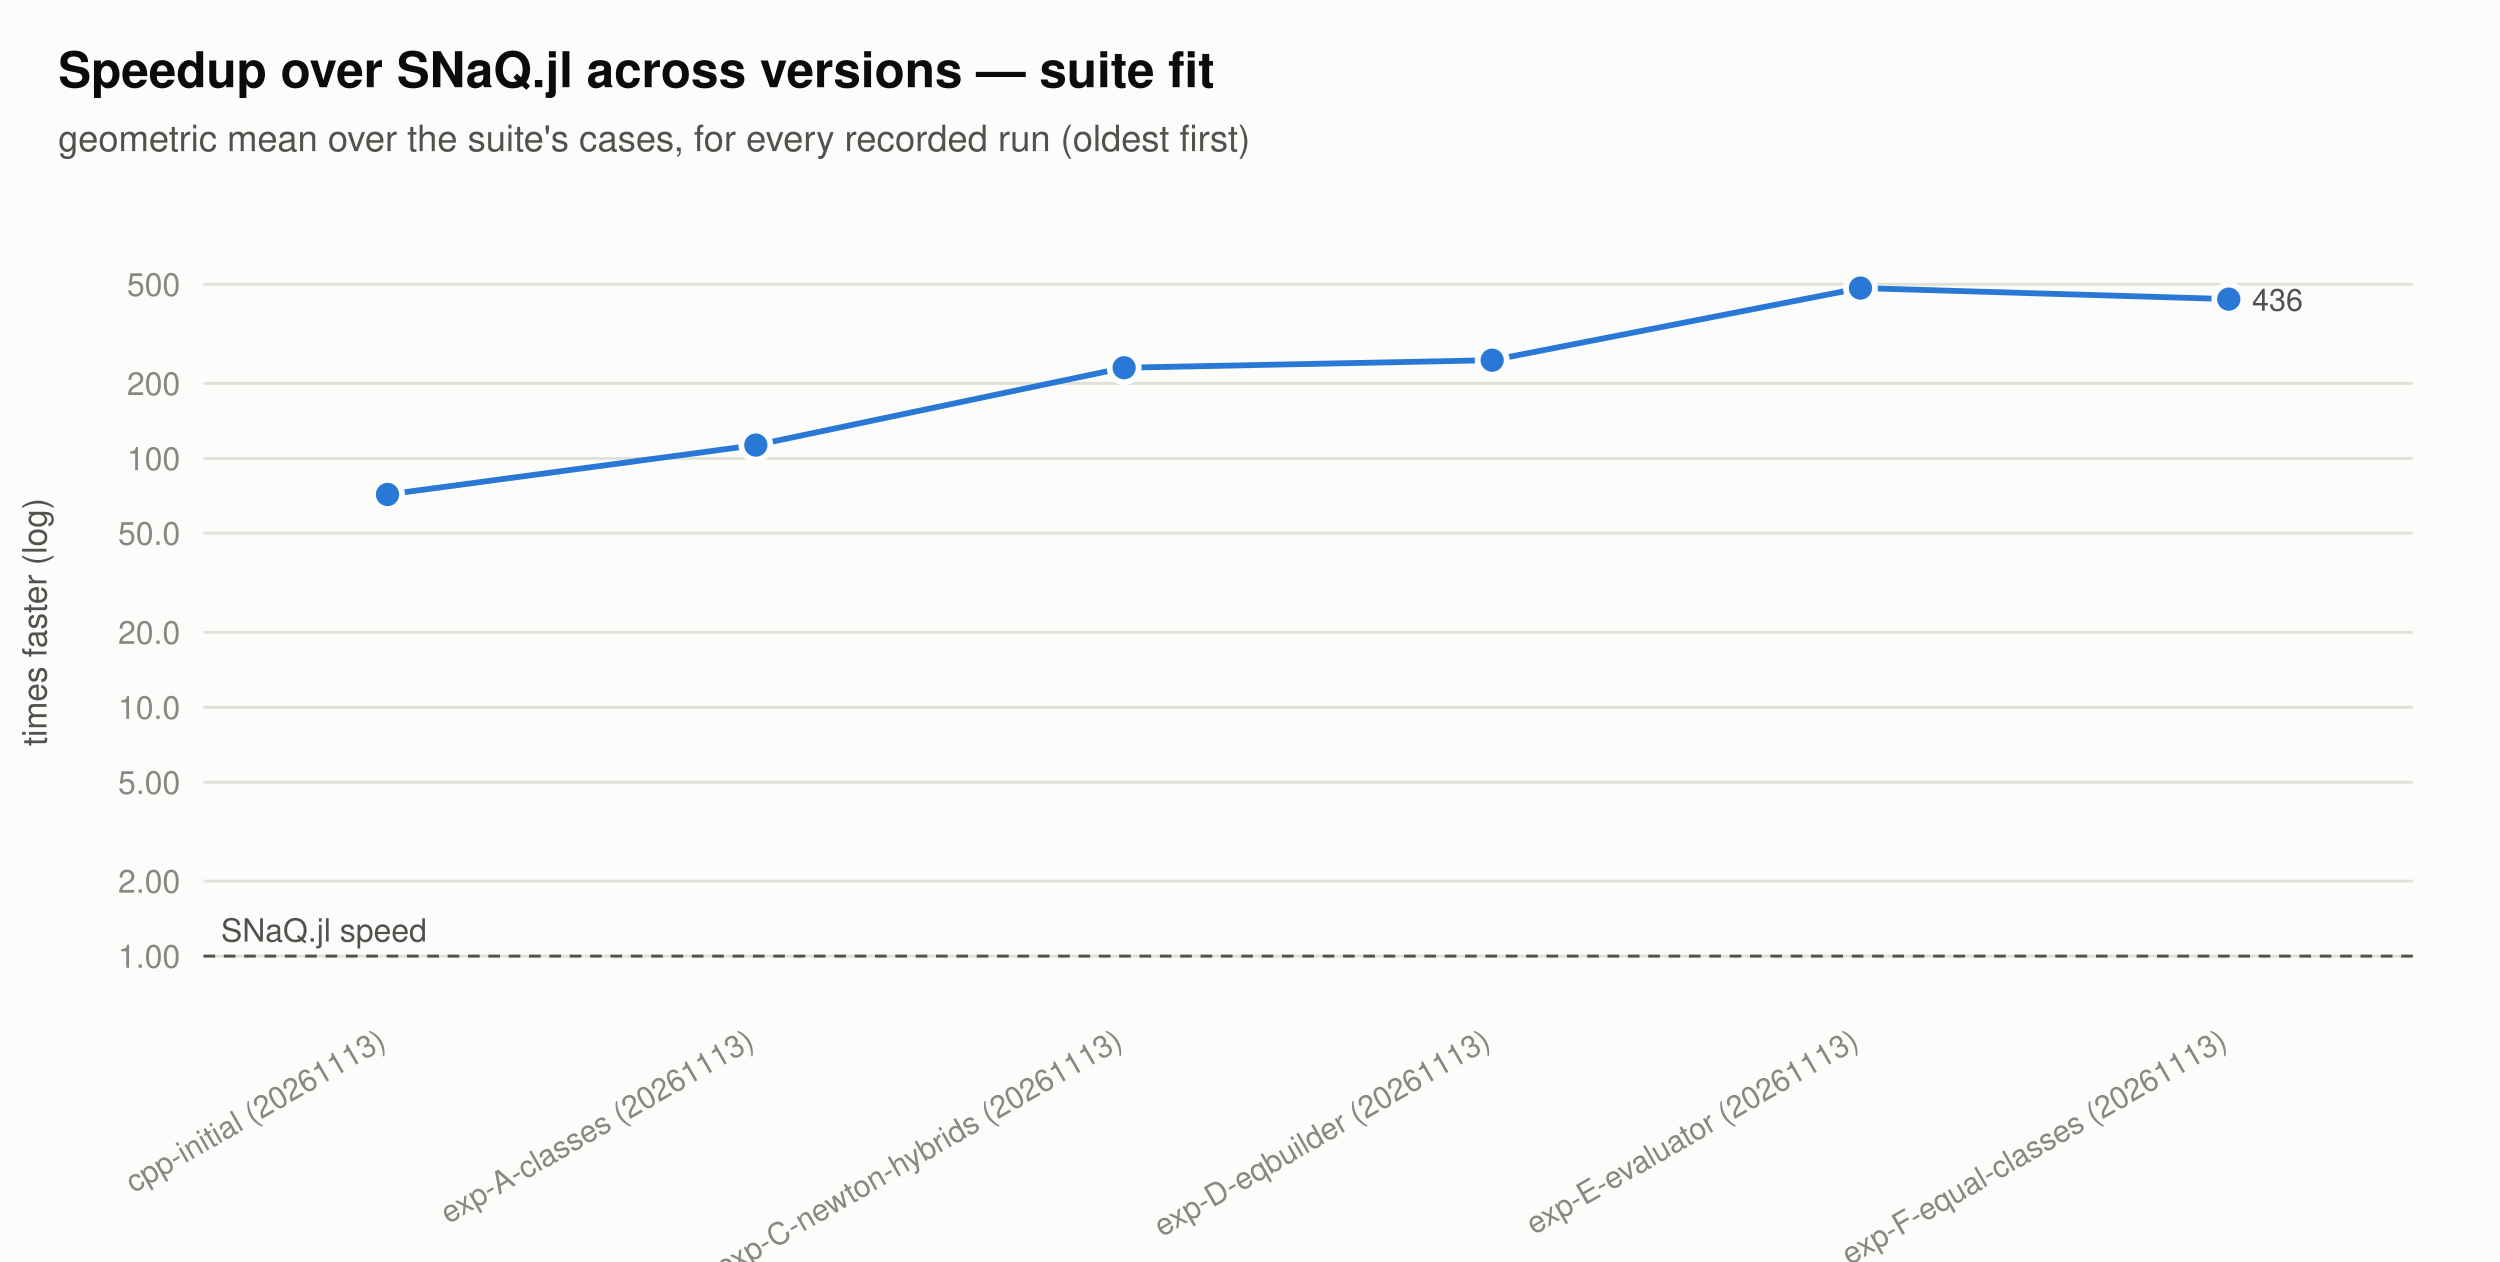
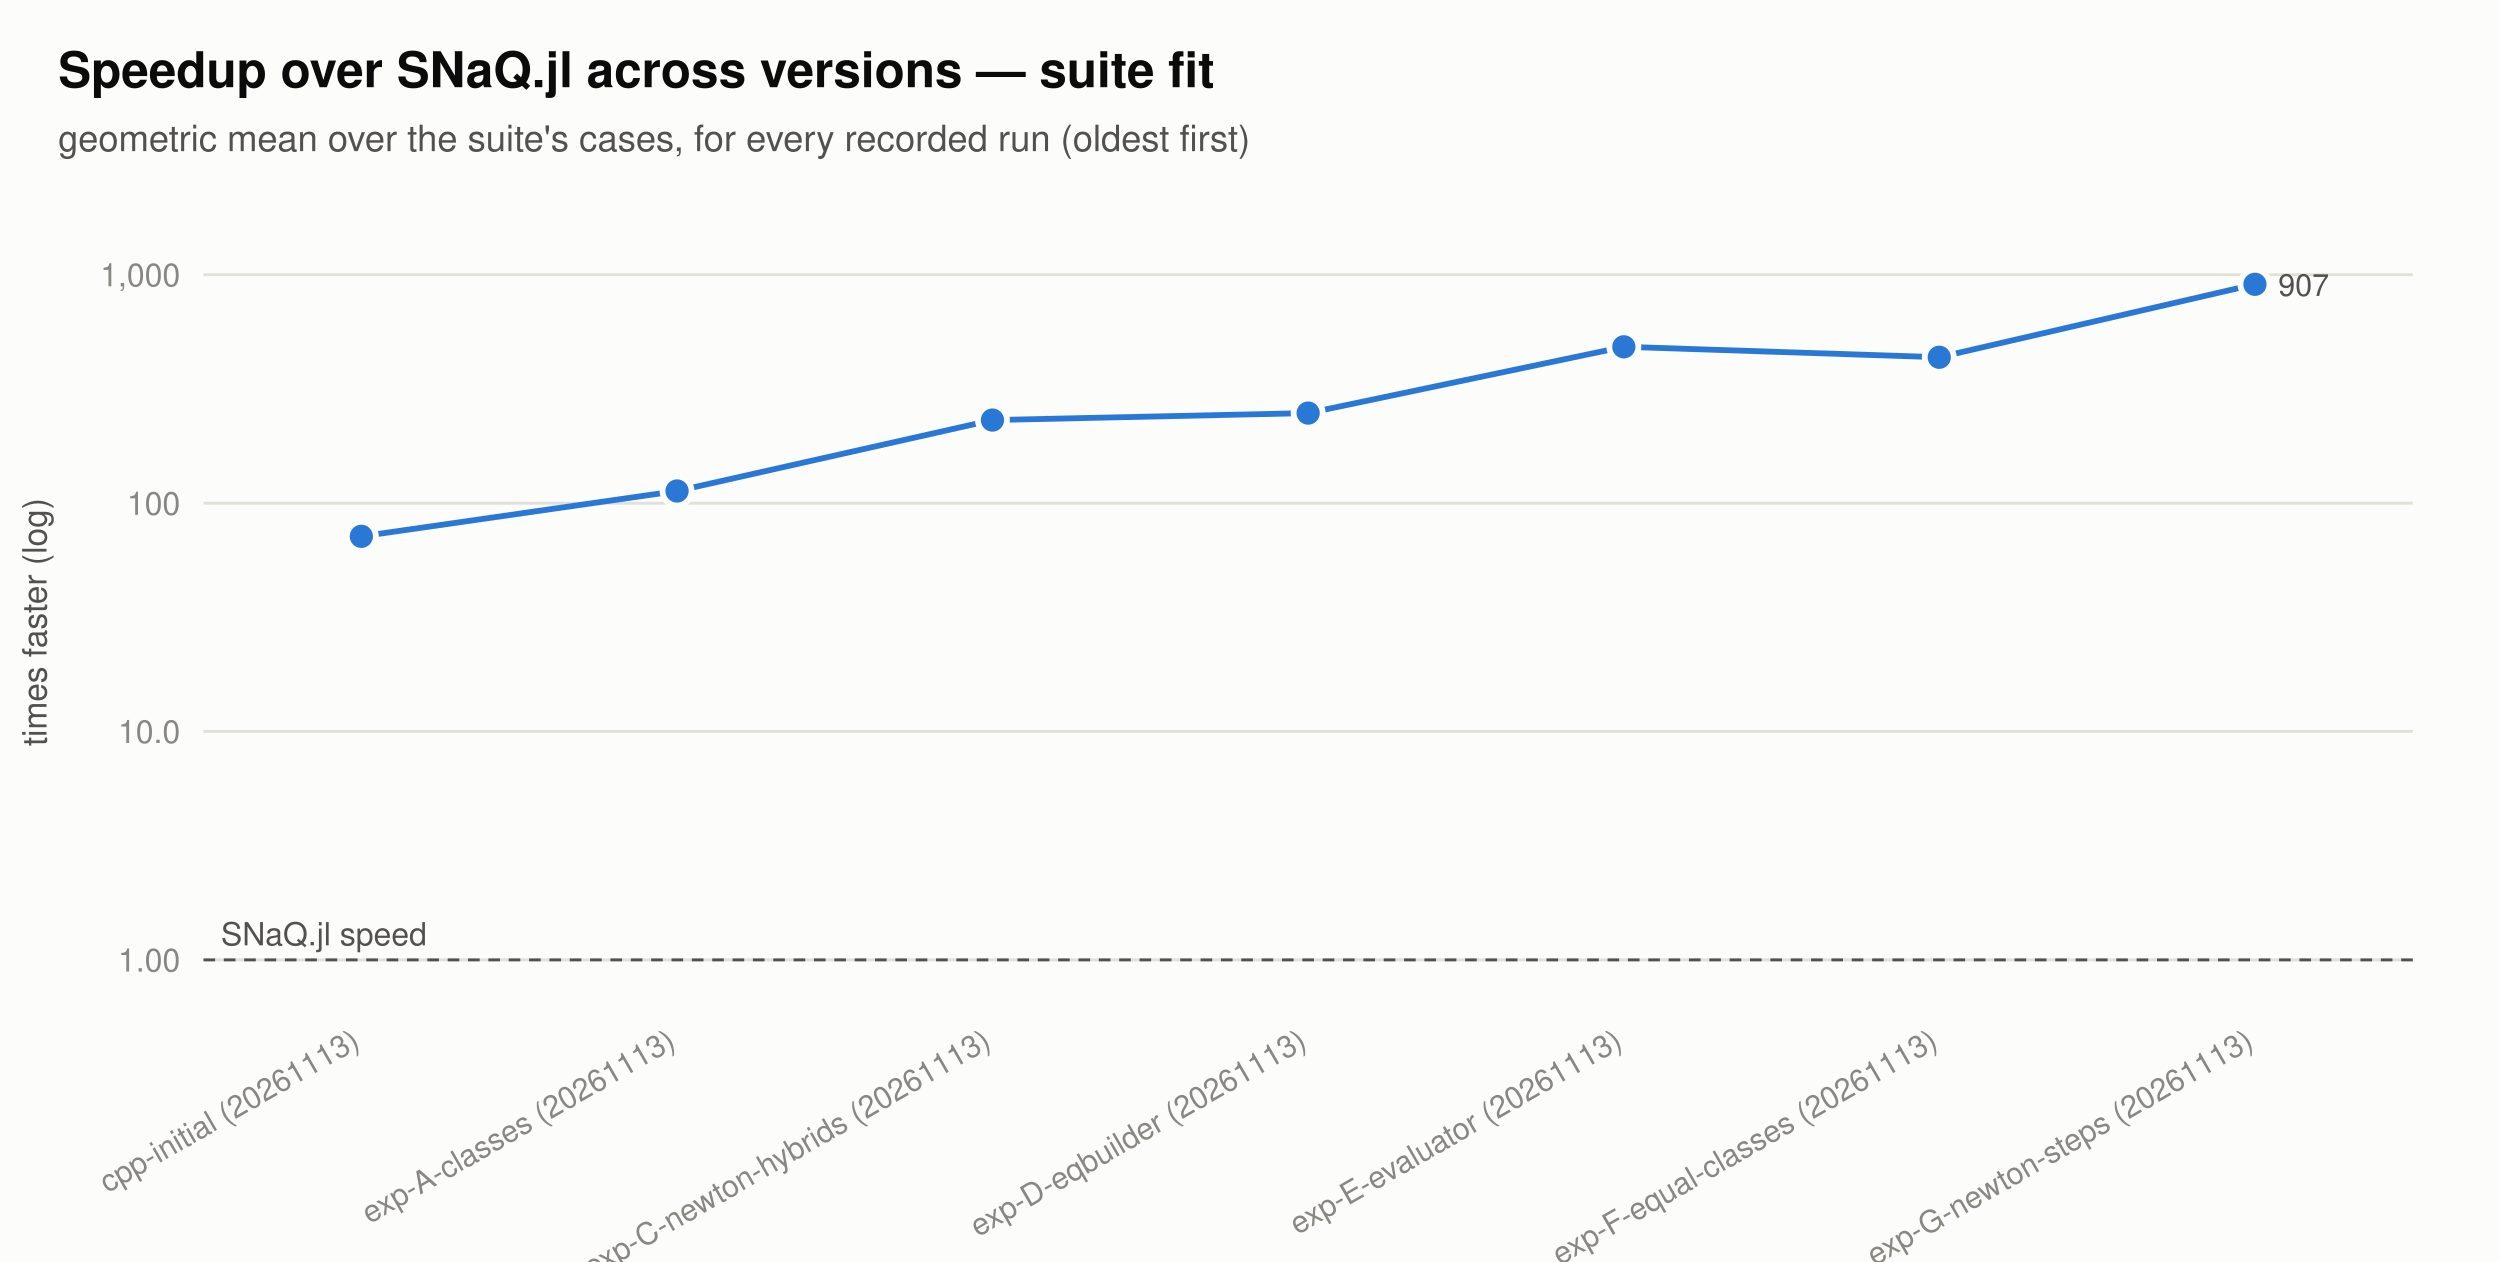
<svg xmlns="http://www.w3.org/2000/svg" width="860" height="434" viewBox="0 0 860 434" font-family="-apple-system, BlinkMacSystemFont, 'Segoe UI', Helvetica, Arial, sans-serif">
  <rect width="860" height="434" fill="#fcfcfb" />
  <text x="20" y="30" font-size="17" font-weight="600" fill="#0b0b0b">Speedup over SNaQ.jl across versions — suite fit</text>
  <text x="20" y="52" font-size="12.5" fill="#52514e">geometric mean over the suite's cases, for every recorded run (oldest first)</text>
-   <line x1="70" y1="328.9" x2="830" y2="328.9" stroke="#e1e0d9" stroke-width="1" />
-   <text x="62" y="332.9" font-size="11" fill="#898781" text-anchor="end">1.00</text>
-   <line x1="70" y1="303.1" x2="830" y2="303.1" stroke="#e1e0d9" stroke-width="1" />
-   <text x="62" y="307.1" font-size="11" fill="#898781" text-anchor="end">2.00</text>
-   <line x1="70" y1="269.1" x2="830" y2="269.1" stroke="#e1e0d9" stroke-width="1" />
-   <text x="62" y="273.1" font-size="11" fill="#898781" text-anchor="end">5.00</text>
-   <line x1="70" y1="243.3" x2="830" y2="243.3" stroke="#e1e0d9" stroke-width="1" />
-   <text x="62" y="247.3" font-size="11" fill="#898781" text-anchor="end">10.0</text>
-   <line x1="70" y1="217.5" x2="830" y2="217.5" stroke="#e1e0d9" stroke-width="1" />
-   <text x="62" y="221.5" font-size="11" fill="#898781" text-anchor="end">20.0</text>
-   <line x1="70" y1="183.4" x2="830" y2="183.4" stroke="#e1e0d9" stroke-width="1" />
-   <text x="62" y="187.4" font-size="11" fill="#898781" text-anchor="end">50.0</text>
-   <line x1="70" y1="157.7" x2="830" y2="157.7" stroke="#e1e0d9" stroke-width="1" />
-   <text x="62" y="161.7" font-size="11" fill="#898781" text-anchor="end">100</text>
-   <line x1="70" y1="131.9" x2="830" y2="131.9" stroke="#e1e0d9" stroke-width="1" />
-   <text x="62" y="135.9" font-size="11" fill="#898781" text-anchor="end">200</text>
-   <line x1="70" y1="97.8" x2="830" y2="97.8" stroke="#e1e0d9" stroke-width="1" />
-   <text x="62" y="101.8" font-size="11" fill="#898781" text-anchor="end">500</text>
+   <line x1="70" y1="330.2" x2="830" y2="330.2" stroke="#e1e0d9" stroke-width="1" />
+   <text x="62" y="334.2" font-size="11" fill="#898781" text-anchor="end">1.00</text>
+   <line x1="70" y1="251.6" x2="830" y2="251.6" stroke="#e1e0d9" stroke-width="1" />
+   <text x="62" y="255.6" font-size="11" fill="#898781" text-anchor="end">10.0</text>
+   <line x1="70" y1="173.1" x2="830" y2="173.1" stroke="#e1e0d9" stroke-width="1" />
+   <text x="62" y="177.1" font-size="11" fill="#898781" text-anchor="end">100</text>
+   <line x1="70" y1="94.5" x2="830" y2="94.5" stroke="#e1e0d9" stroke-width="1" />
+   <text x="62" y="98.5" font-size="11" fill="#898781" text-anchor="end">1,000</text>
  <text x="16" y="214.0" font-size="11.5" fill="#52514e" text-anchor="middle" transform="rotate(-90 16 214.0)">times faster (log)</text>
-   <line x1="70" y1="328.9" x2="830" y2="328.9" stroke="#52514e" stroke-width="1" stroke-dasharray="4 3" />
-   <text x="76" y="323.9" font-size="11" fill="#52514e">SNaQ.jl speed</text>
-   <text x="133.3" y="360" font-size="10.5" fill="#898781" text-anchor="end" transform="rotate(-30 133.3 360)">cpp-initial (20261113)</text>
-   <text x="260.0" y="360" font-size="10.5" fill="#898781" text-anchor="end" transform="rotate(-30 260.0 360)">exp-A-classes (20261113)</text>
-   <text x="386.7" y="360" font-size="10.5" fill="#898781" text-anchor="end" transform="rotate(-30 386.7 360)">exp-C-newton-hybrids (20261113)</text>
-   <text x="513.3" y="360" font-size="10.5" fill="#898781" text-anchor="end" transform="rotate(-30 513.3 360)">exp-D-eqbuilder (20261113)</text>
-   <text x="640.0" y="360" font-size="10.5" fill="#898781" text-anchor="end" transform="rotate(-30 640.0 360)">exp-E-evaluator (20261113)</text>
-   <text x="766.7" y="360" font-size="10.5" fill="#898781" text-anchor="end" transform="rotate(-30 766.7 360)">exp-F-equal-classes (20261113)</text>
-   <path d="M133.3,170.1 L260.0,153.1 L386.7,126.5 L513.3,123.9 L640.0,99.1 L766.7,102.9" fill="none" stroke="#2a78d6" stroke-width="2" stroke-linejoin="round" />
+   <line x1="70" y1="330.2" x2="830" y2="330.2" stroke="#52514e" stroke-width="1" stroke-dasharray="4 3" />
+   <text x="76" y="325.2" font-size="11" fill="#52514e">SNaQ.jl speed</text>
+   <text x="124.3" y="360" font-size="10.5" fill="#898781" text-anchor="end" transform="rotate(-30 124.3 360)">cpp-initial (20261113)</text>
+   <text x="232.9" y="360" font-size="10.5" fill="#898781" text-anchor="end" transform="rotate(-30 232.9 360)">exp-A-classes (20261113)</text>
+   <text x="341.4" y="360" font-size="10.5" fill="#898781" text-anchor="end" transform="rotate(-30 341.4 360)">exp-C-newton-hybrids (20261113)</text>
+   <text x="450.0" y="360" font-size="10.5" fill="#898781" text-anchor="end" transform="rotate(-30 450.0 360)">exp-D-eqbuilder (20261113)</text>
+   <text x="558.6" y="360" font-size="10.5" fill="#898781" text-anchor="end" transform="rotate(-30 558.6 360)">exp-E-evaluator (20261113)</text>
+   <text x="667.1" y="360" font-size="10.5" fill="#898781" text-anchor="end" transform="rotate(-30 667.1 360)">exp-F-equal-classes (20261113)</text>
+   <text x="775.7" y="360" font-size="10.5" fill="#898781" text-anchor="end" transform="rotate(-30 775.7 360)">exp-G-newton-steps (20261113)</text>
+   <path d="M124.3,184.5 L232.9,168.9 L341.4,144.5 L450.0,142.1 L558.6,119.3 L667.1,122.9 L775.7,97.8" fill="none" stroke="#2a78d6" stroke-width="2" stroke-linejoin="round" />
  <g>
-     <circle cx="133.3" cy="170.1" r="5" fill="#2a78d6" stroke="#fcfcfb" stroke-width="2" />
+     <circle cx="124.3" cy="184.5" r="5" fill="#2a78d6" stroke="#fcfcfb" stroke-width="2" />
  </g>
  <g>
-     <circle cx="260.0" cy="153.1" r="5" fill="#2a78d6" stroke="#fcfcfb" stroke-width="2" />
+     <circle cx="232.9" cy="168.9" r="5" fill="#2a78d6" stroke="#fcfcfb" stroke-width="2" />
  </g>
  <g>
-     <circle cx="386.7" cy="126.5" r="5" fill="#2a78d6" stroke="#fcfcfb" stroke-width="2" />
+     <circle cx="341.4" cy="144.5" r="5" fill="#2a78d6" stroke="#fcfcfb" stroke-width="2" />
  </g>
  <g>
-     <circle cx="513.3" cy="123.9" r="5" fill="#2a78d6" stroke="#fcfcfb" stroke-width="2" />
+     <circle cx="450.0" cy="142.1" r="5" fill="#2a78d6" stroke="#fcfcfb" stroke-width="2" />
  </g>
  <g>
-     <circle cx="640.0" cy="99.1" r="5" fill="#2a78d6" stroke="#fcfcfb" stroke-width="2" />
+     <circle cx="558.6" cy="119.3" r="5" fill="#2a78d6" stroke="#fcfcfb" stroke-width="2" />
  </g>
  <g>
-     <circle cx="766.7" cy="102.9" r="5" fill="#2a78d6" stroke="#fcfcfb" stroke-width="2" />
+     <circle cx="667.1" cy="122.9" r="5" fill="#2a78d6" stroke="#fcfcfb" stroke-width="2" />
  </g>
-   <text x="774.7" y="106.9" font-size="10.5" fill="#52514e">436</text>
+   <g>
+     <circle cx="775.7" cy="97.8" r="5" fill="#2a78d6" stroke="#fcfcfb" stroke-width="2" />
+   </g>
+   <text x="783.7" y="101.8" font-size="10.5" fill="#52514e">907</text>
</svg>
